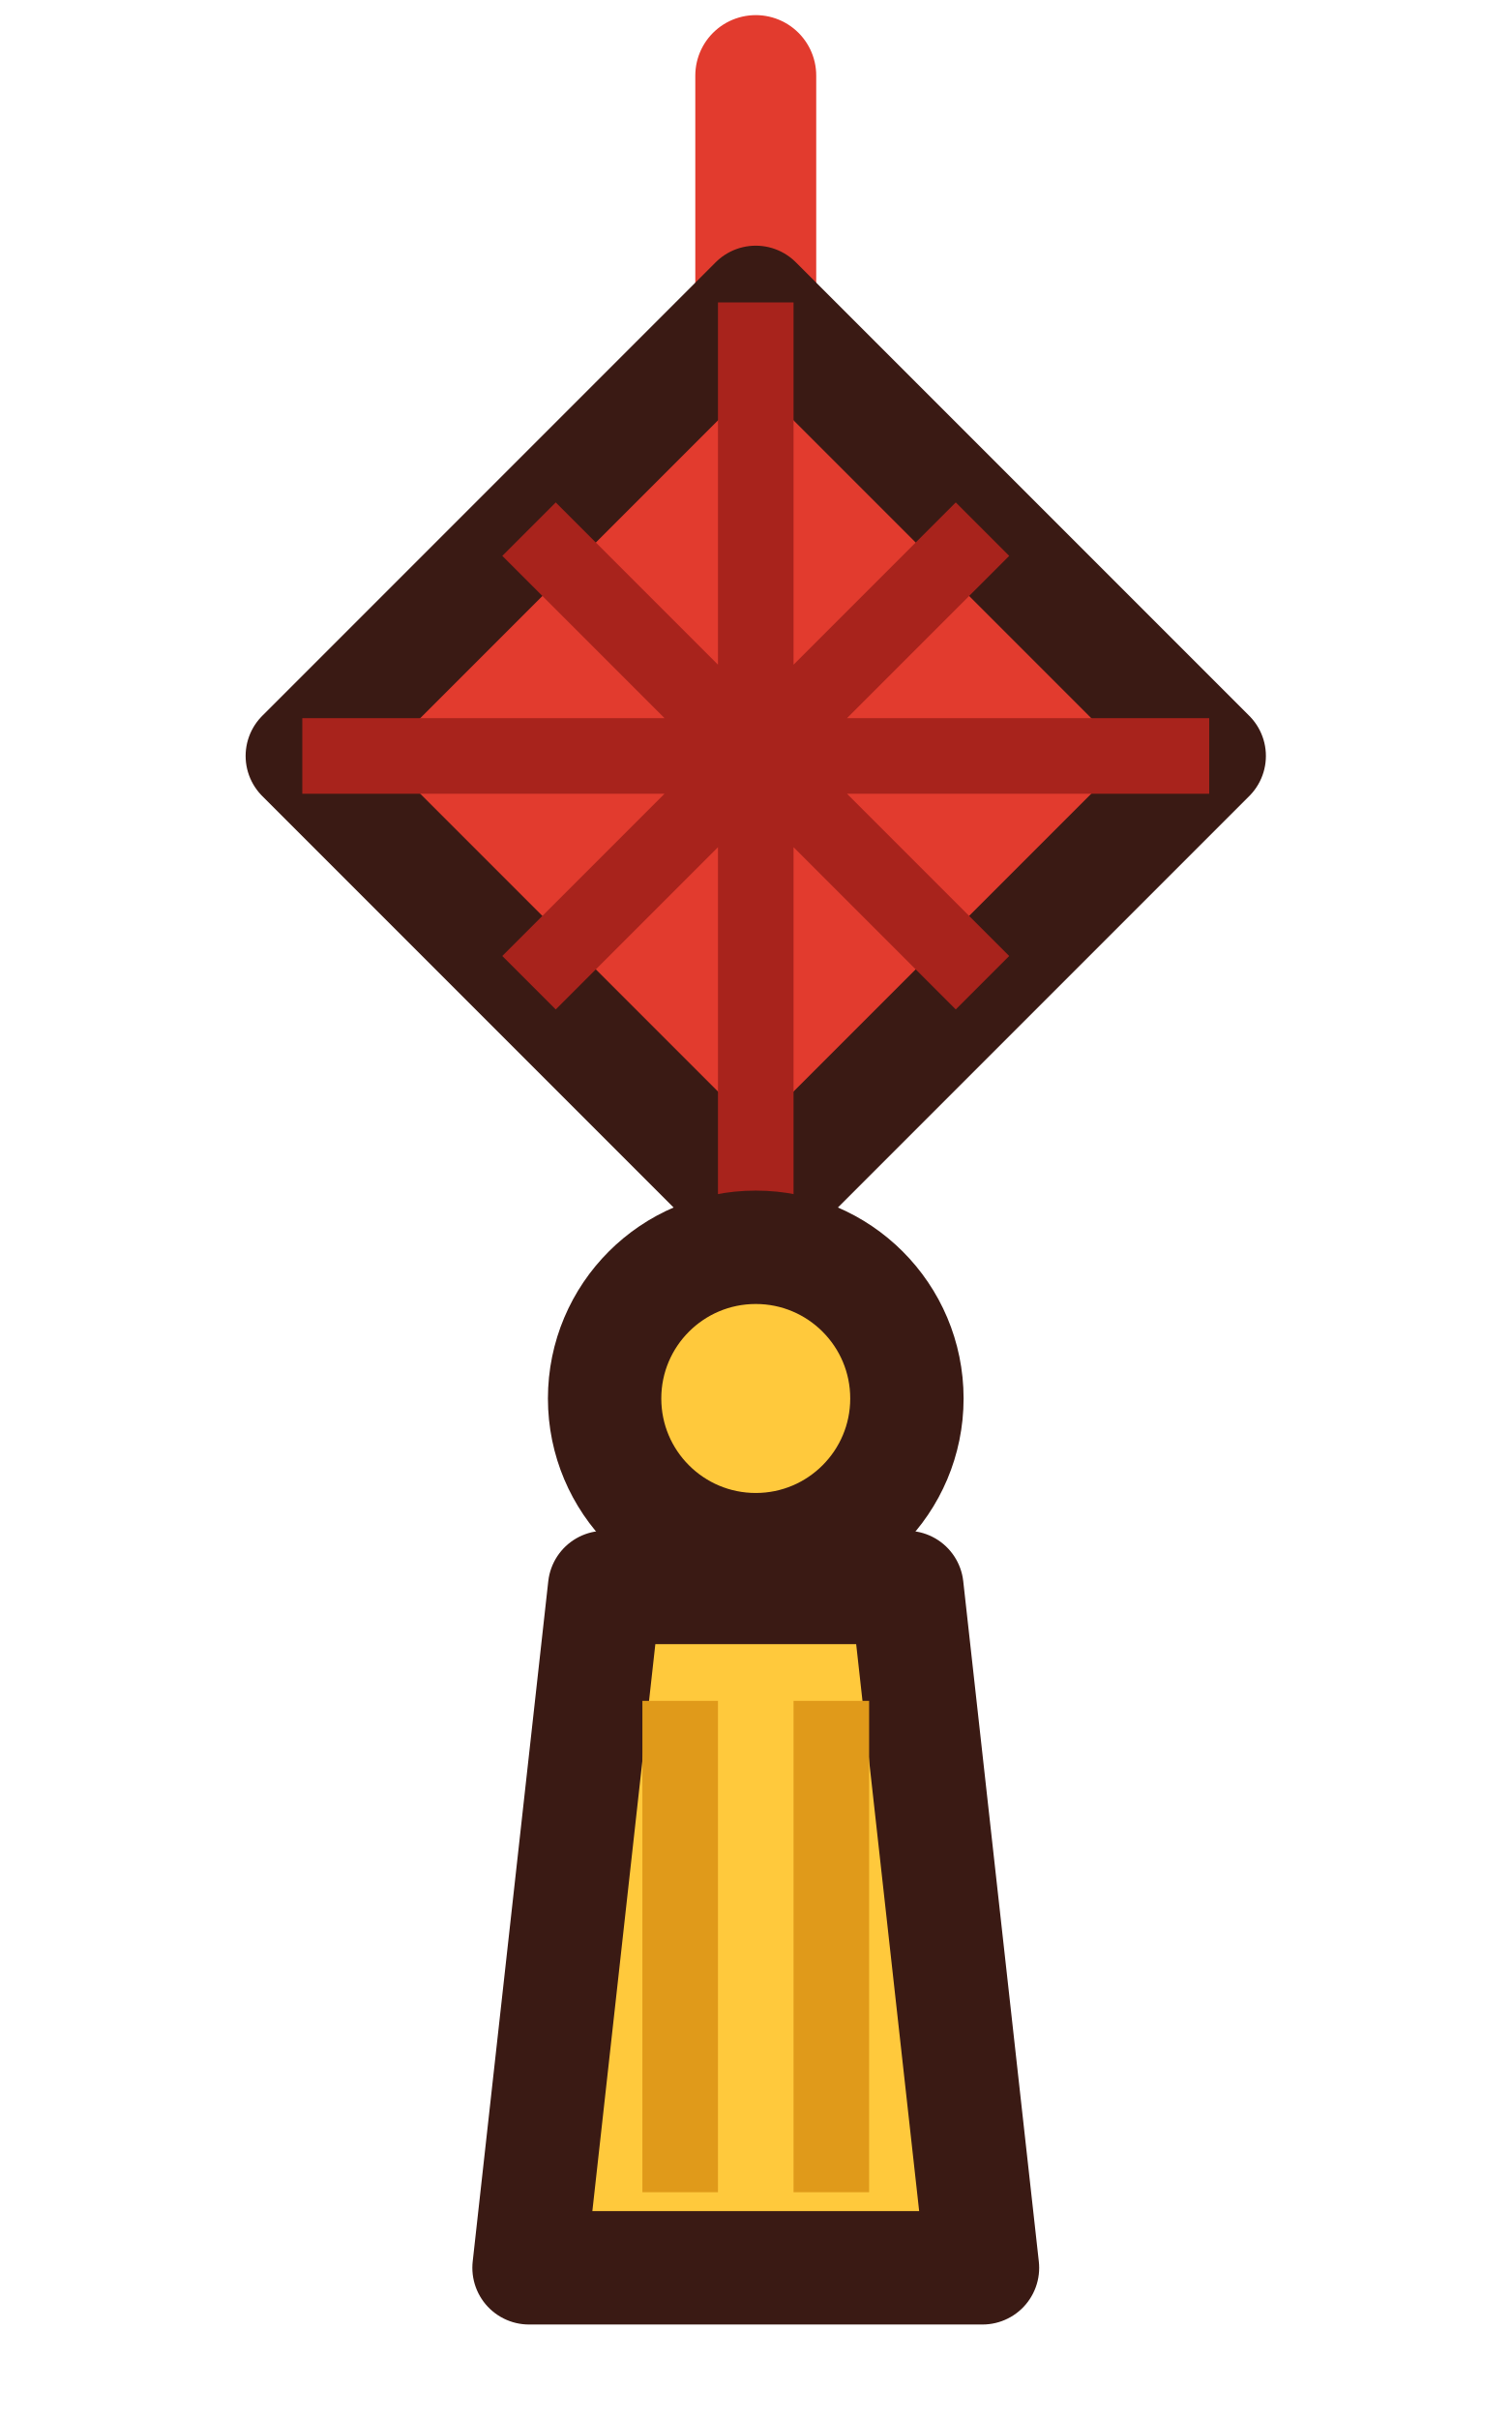
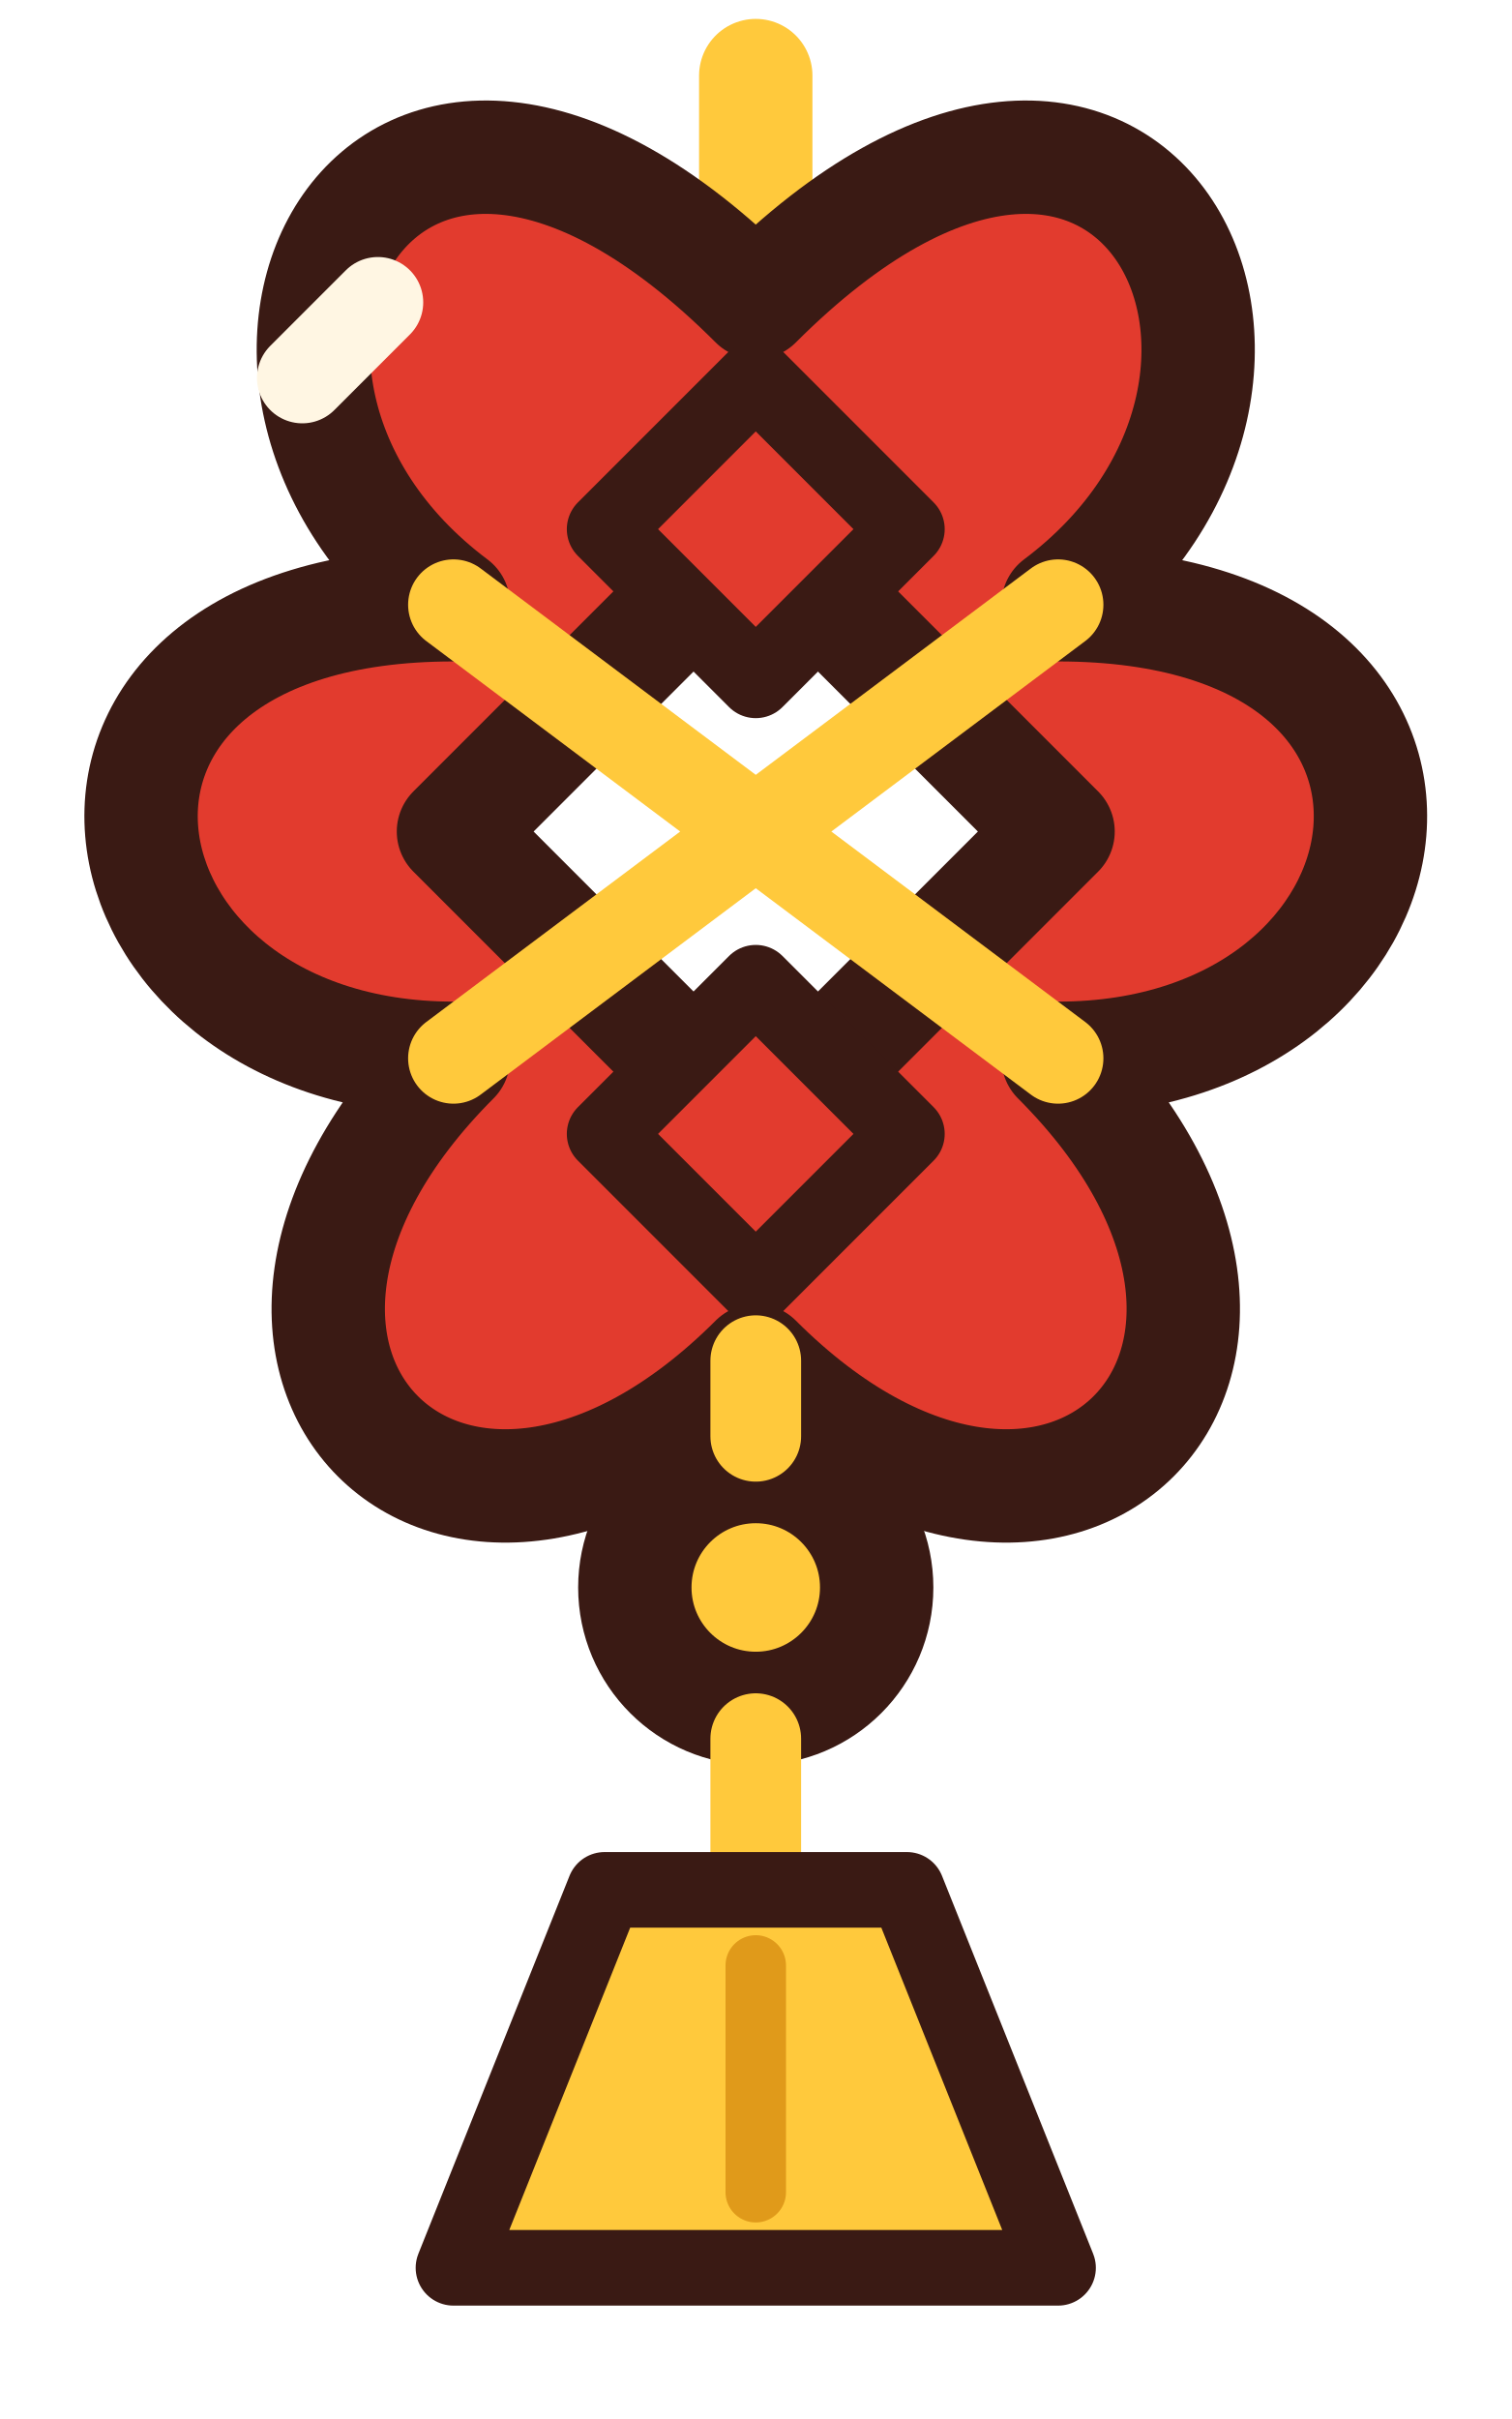
<svg xmlns="http://www.w3.org/2000/svg" viewBox="0 0 20 32">
-   <path d="M10 1v4" stroke="#e23b2e" stroke-width="1.6" stroke-linecap="round" />
-   <path d="M10 4l6 6-6 6-6-6z" fill="#e23b2e" stroke="#3a1a14" stroke-width="1.5" stroke-linecap="round" stroke-linejoin="round" />
-   <path d="M7 7l6 6M13 7l-6 6M10 4v12M4 10h12" stroke="#a8231c" stroke-width="1" />
-   <circle cx="10" cy="18.5" r="2" fill="#ffc93c" stroke="#3a1a14" stroke-width="1.5" stroke-linecap="round" stroke-linejoin="round" />
-   <path d="M8 21h4l1 9H7z" fill="#ffc93c" stroke="#3a1a14" stroke-width="1.5" stroke-linecap="round" stroke-linejoin="round" />
-   <path d="M9 22.5v6.5M11 22.5v6.5" stroke="#e09a1a" stroke-width="1" />
+   <path fill="none" stroke="#ffc93c" stroke-linecap="round" stroke-linejoin="round" stroke-width="1.5" d="M10 1v3" />
+   <path fill="#e23b2e" stroke="#3a1a14" stroke-linecap="round" stroke-linejoin="round" stroke-width="1.5" d="M10 4C5-1 2 5 6 8c-6 0-5 6 0 6-4 4 0 8 4 4 4 4 8 0 4-4 5 0 6-6 0-6 4-3 1-9-4-4m0 3 4 4-4 4-4-4Z" />
+   <path fill="none" stroke="#ffc93c" stroke-linecap="round" stroke-linejoin="round" stroke-width="1.2" d="m6 8 8 6m0-6-8 6" />
+   <path fill="#e23b2e" stroke="#3a1a14" stroke-linecap="round" stroke-linejoin="round" d="m8 7 2-2 2 2-2 2Zm0 8 2-2 2 2-2 2Z" />
+   <circle cx="10" cy="21" r="1.6" fill="#ffc93c" stroke="#3a1a14" stroke-width="1.5" />
+   <path fill="none" stroke="#ffc93c" stroke-linecap="round" stroke-linejoin="round" stroke-width="1.2" d="M10 18v1m0 4v2" />
+   <path fill="#ffc93c" stroke="#3a1a14" stroke-linecap="round" stroke-linejoin="round" d="M8 25h4l2 5H6Z" />
+   <path fill="none" stroke="#e09a1a" stroke-linecap="round" stroke-linejoin="round" stroke-width=".8" d="M10 26v3" />
+   <path fill="none" stroke="#fff6e3" stroke-linecap="round" stroke-linejoin="round" stroke-width="1.2" d="m4 5 1-1" />
</svg>
